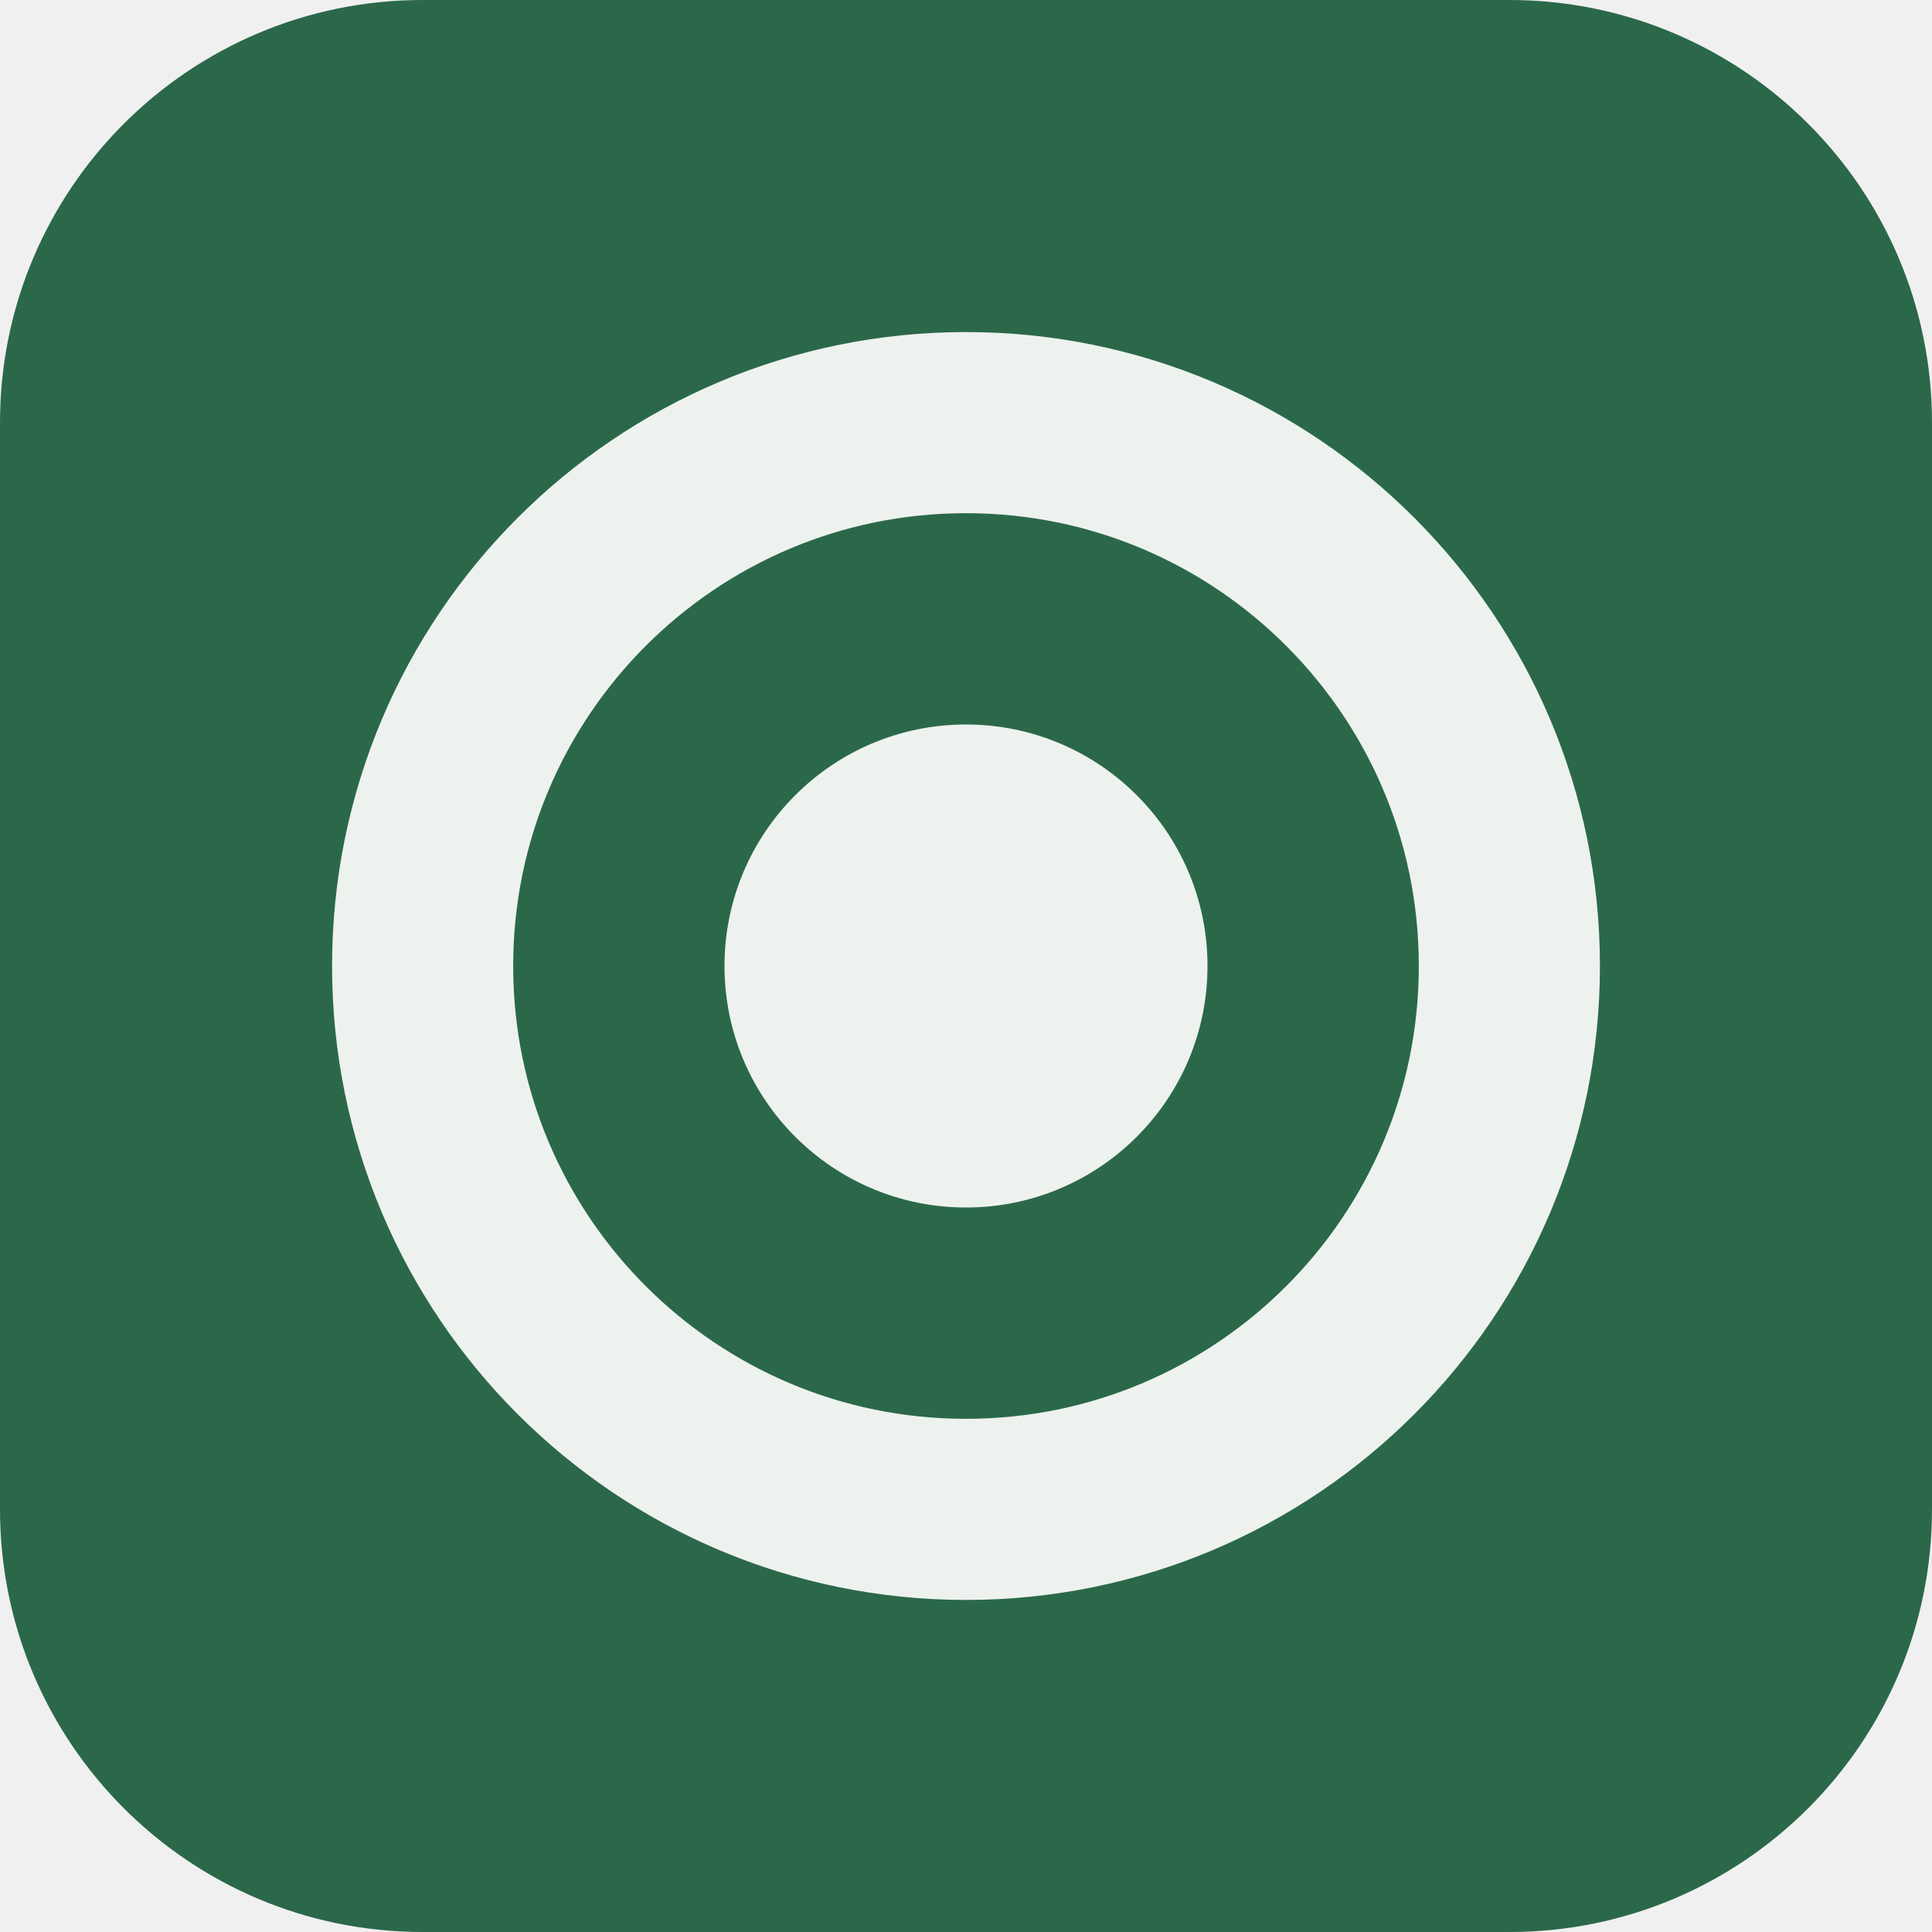
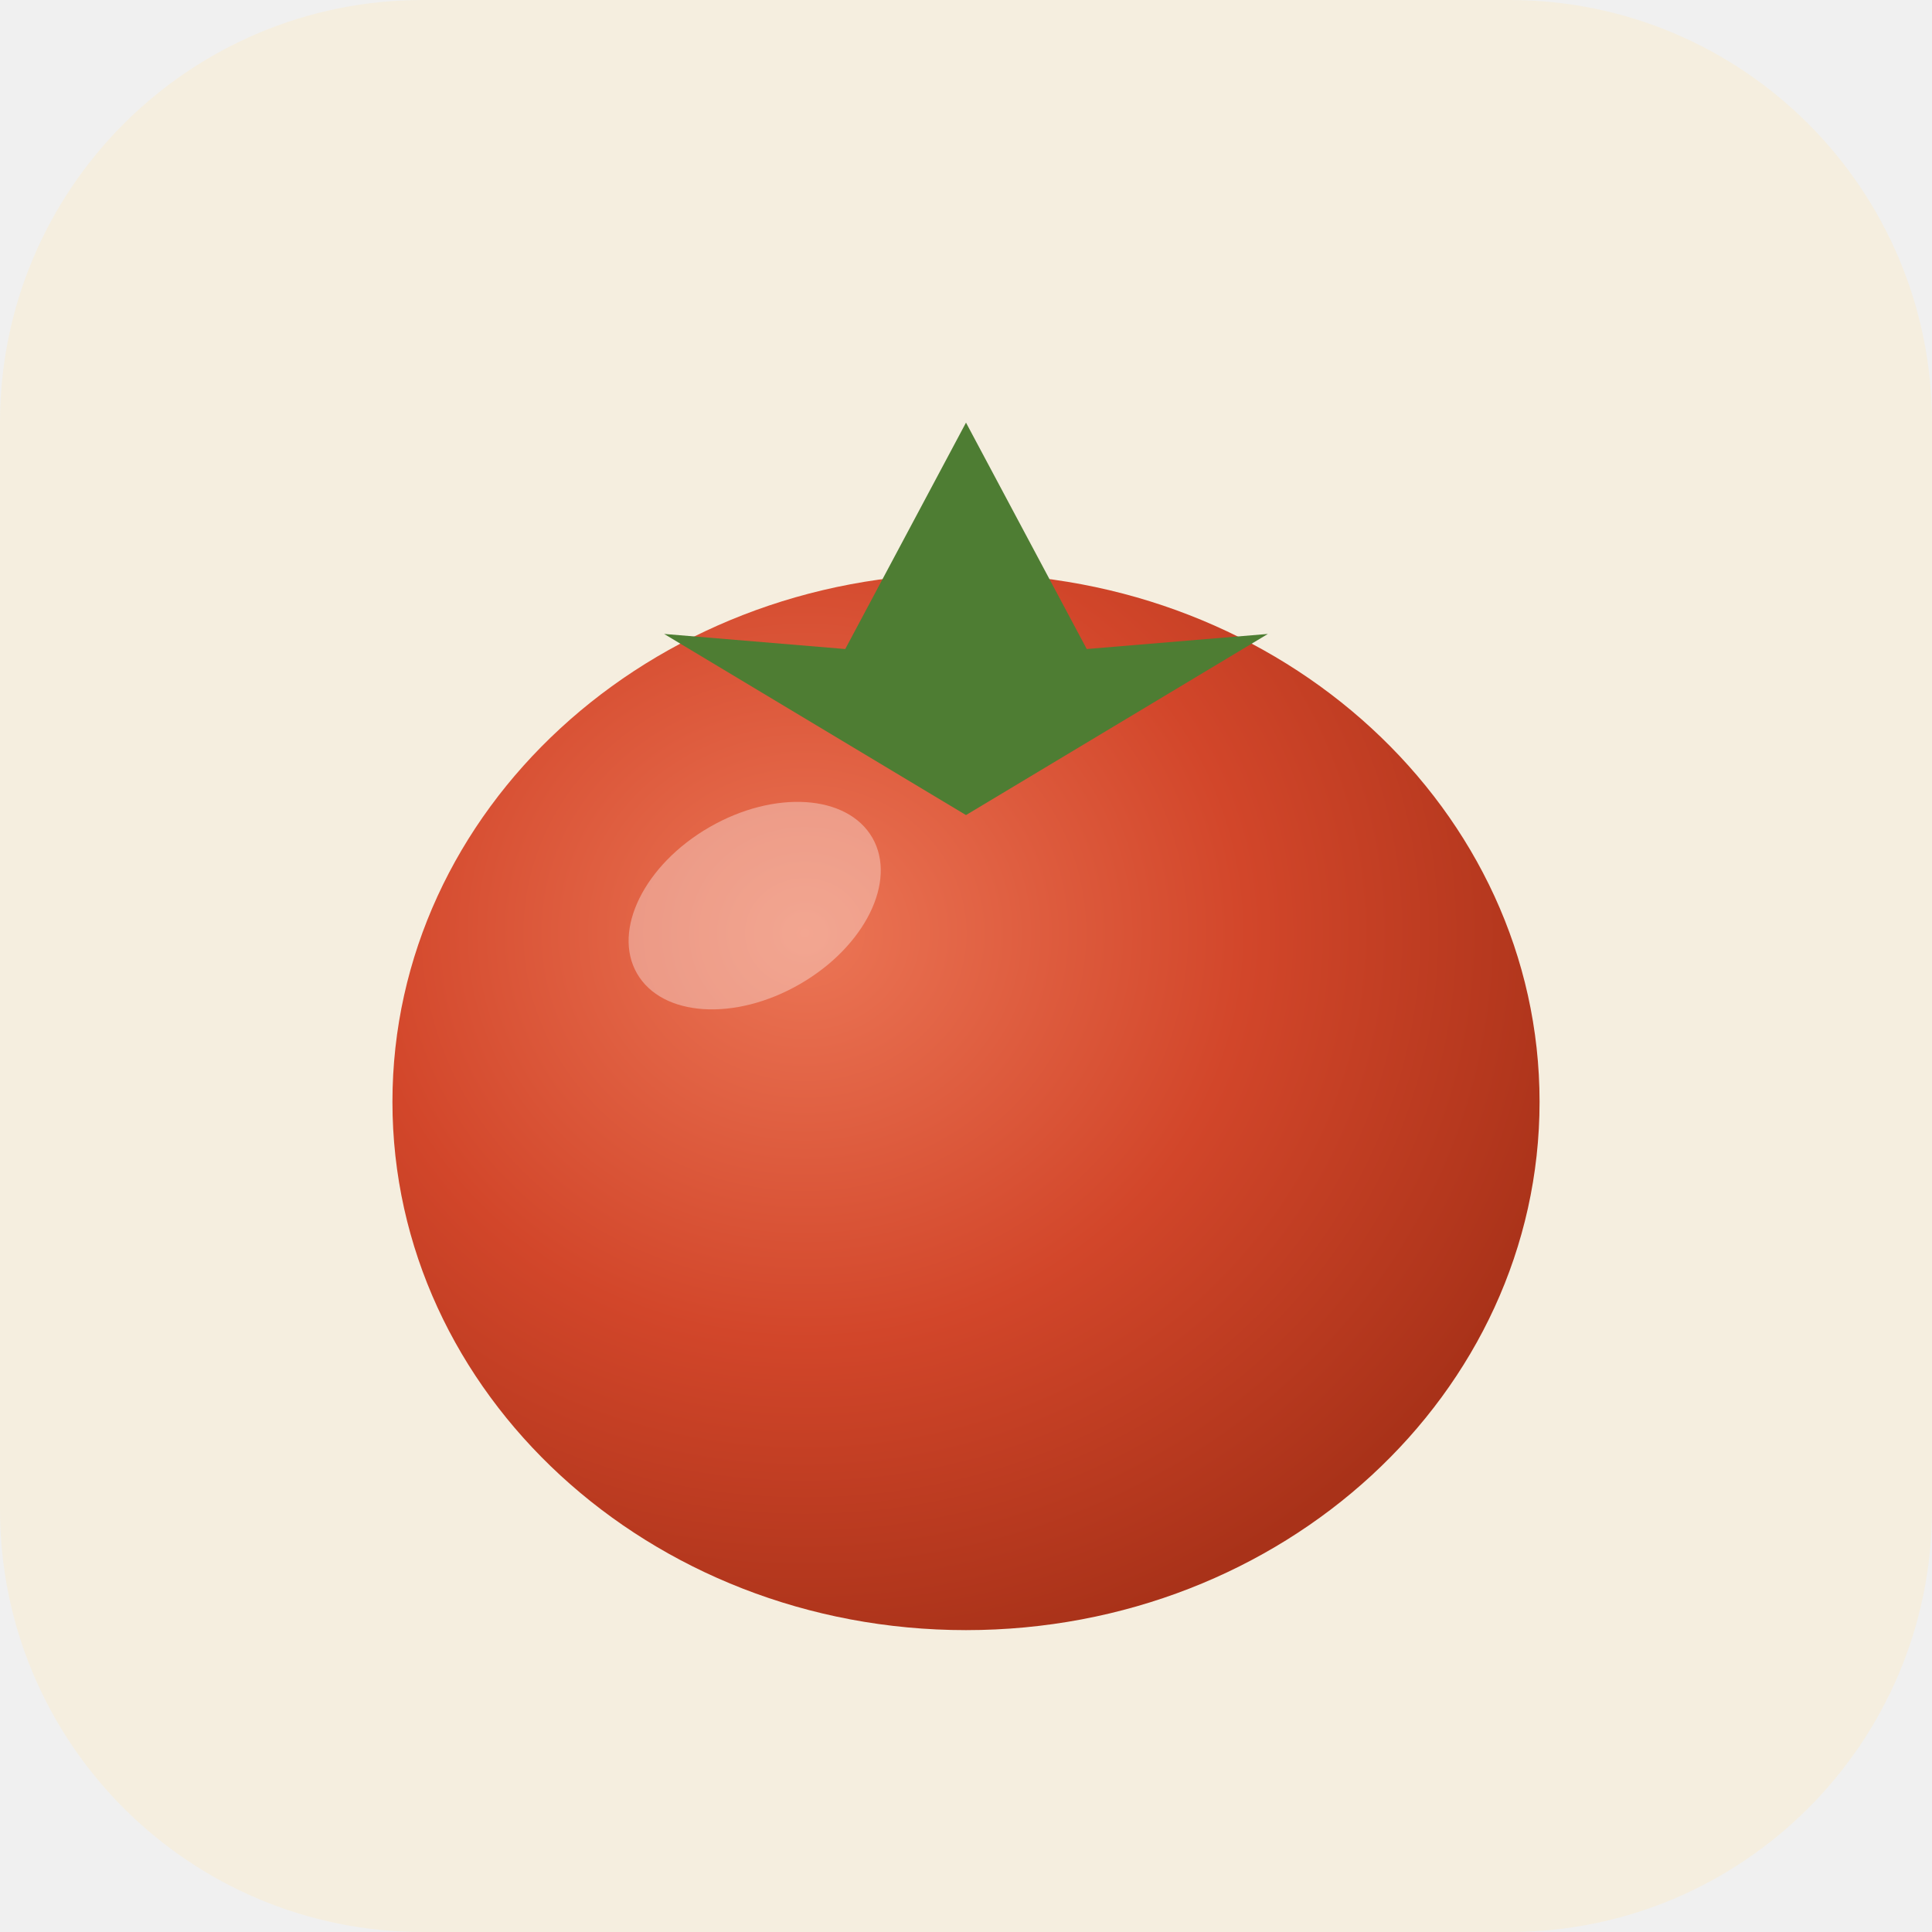
<svg xmlns="http://www.w3.org/2000/svg" viewBox="0 0 64 64">
-   <rect width="64" height="64" rx="14" fill="#2B684A" />
-   <circle cx="32" cy="32" r="18" fill="none" stroke="#EDF2EE" stroke-width="6" />
-   <circle cx="32" cy="32" r="8" fill="#EDF2EE" />
+   <defs>
+     <radialGradient id="t" cx=".36" cy=".34" r=".7">
+       <stop offset="0" stop-color="#EC7656" />
+       <stop offset=".55" stop-color="#D2462A" />
+       <stop offset="1" stop-color="#A93219" />
+     </radialGradient>
+   </defs>
+   <rect width="64" height="64" rx="14" fill="#F5EEDF" />
+   <ellipse cx="32" cy="36.5" rx="19" ry="17.5" fill="url(#t)" />
+   <ellipse cx="25" cy="30" rx="4.5" ry="3" fill="#fff" opacity=".35" transform="rotate(-30 25 30)" />
+   <path d="M32 27 L22 21 L28 21.5 L32 14 L36 21.5 L42 21 Z" fill="#4E7D33" />
</svg>
